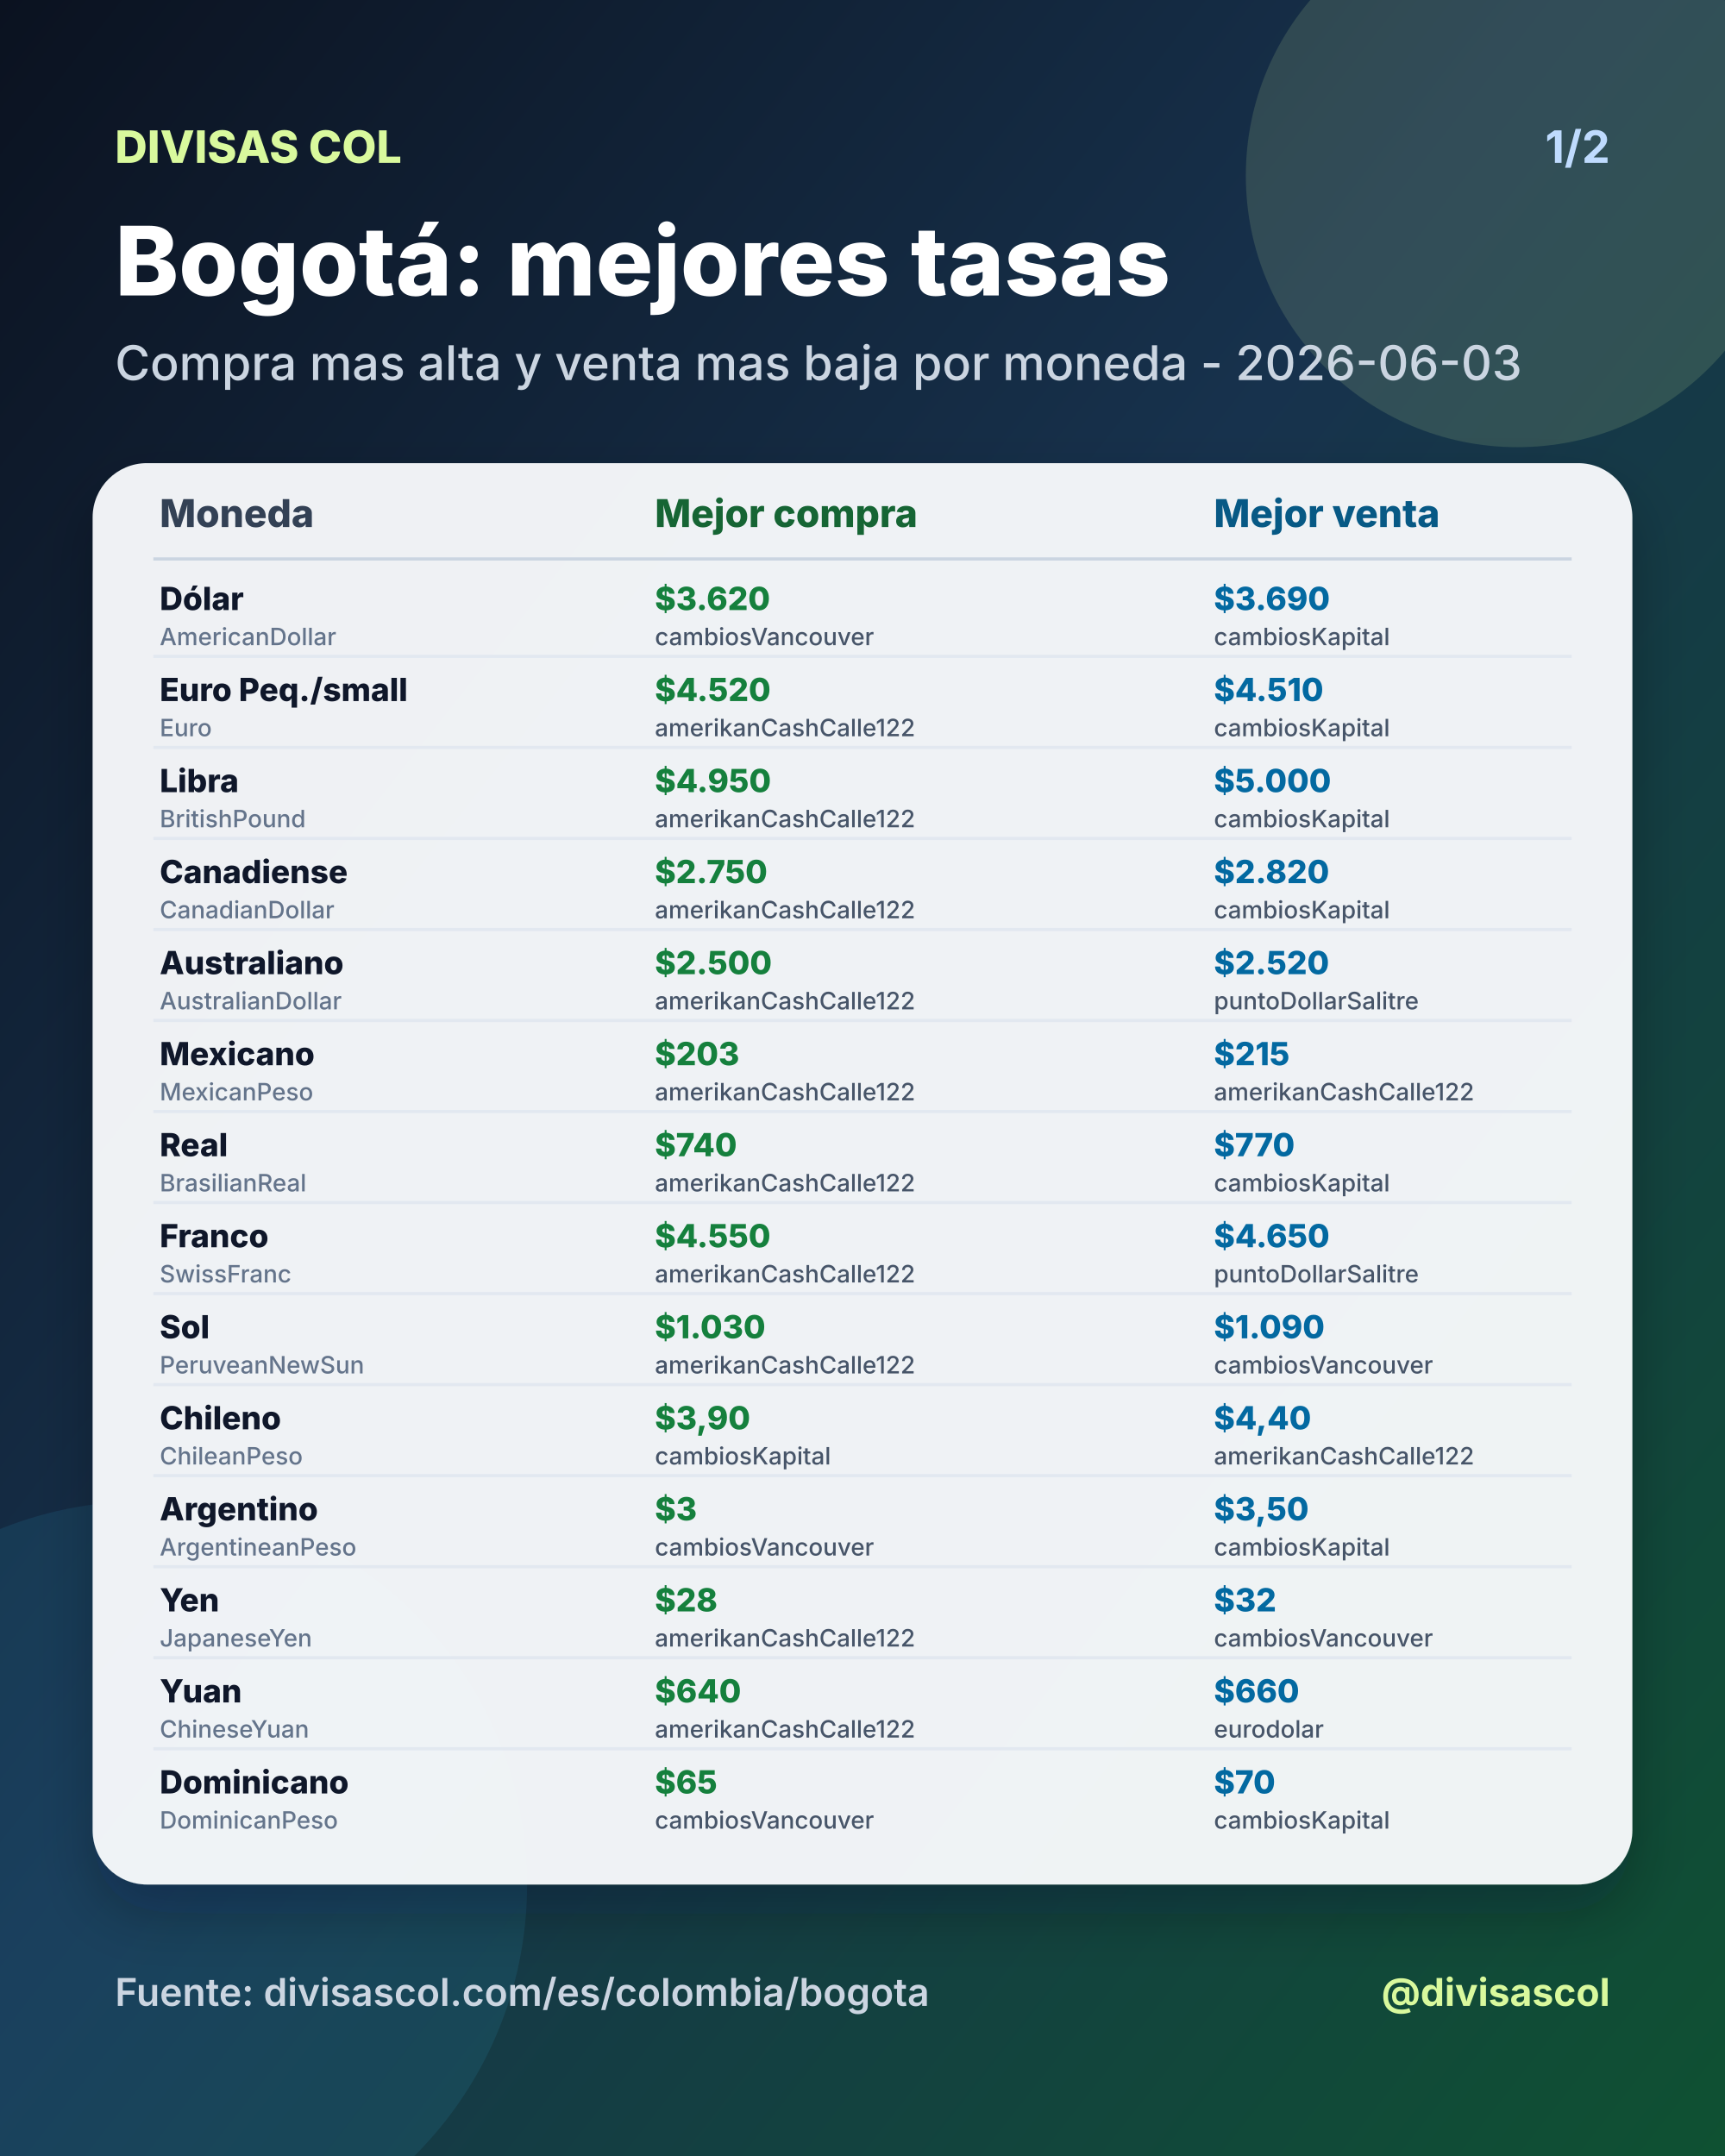
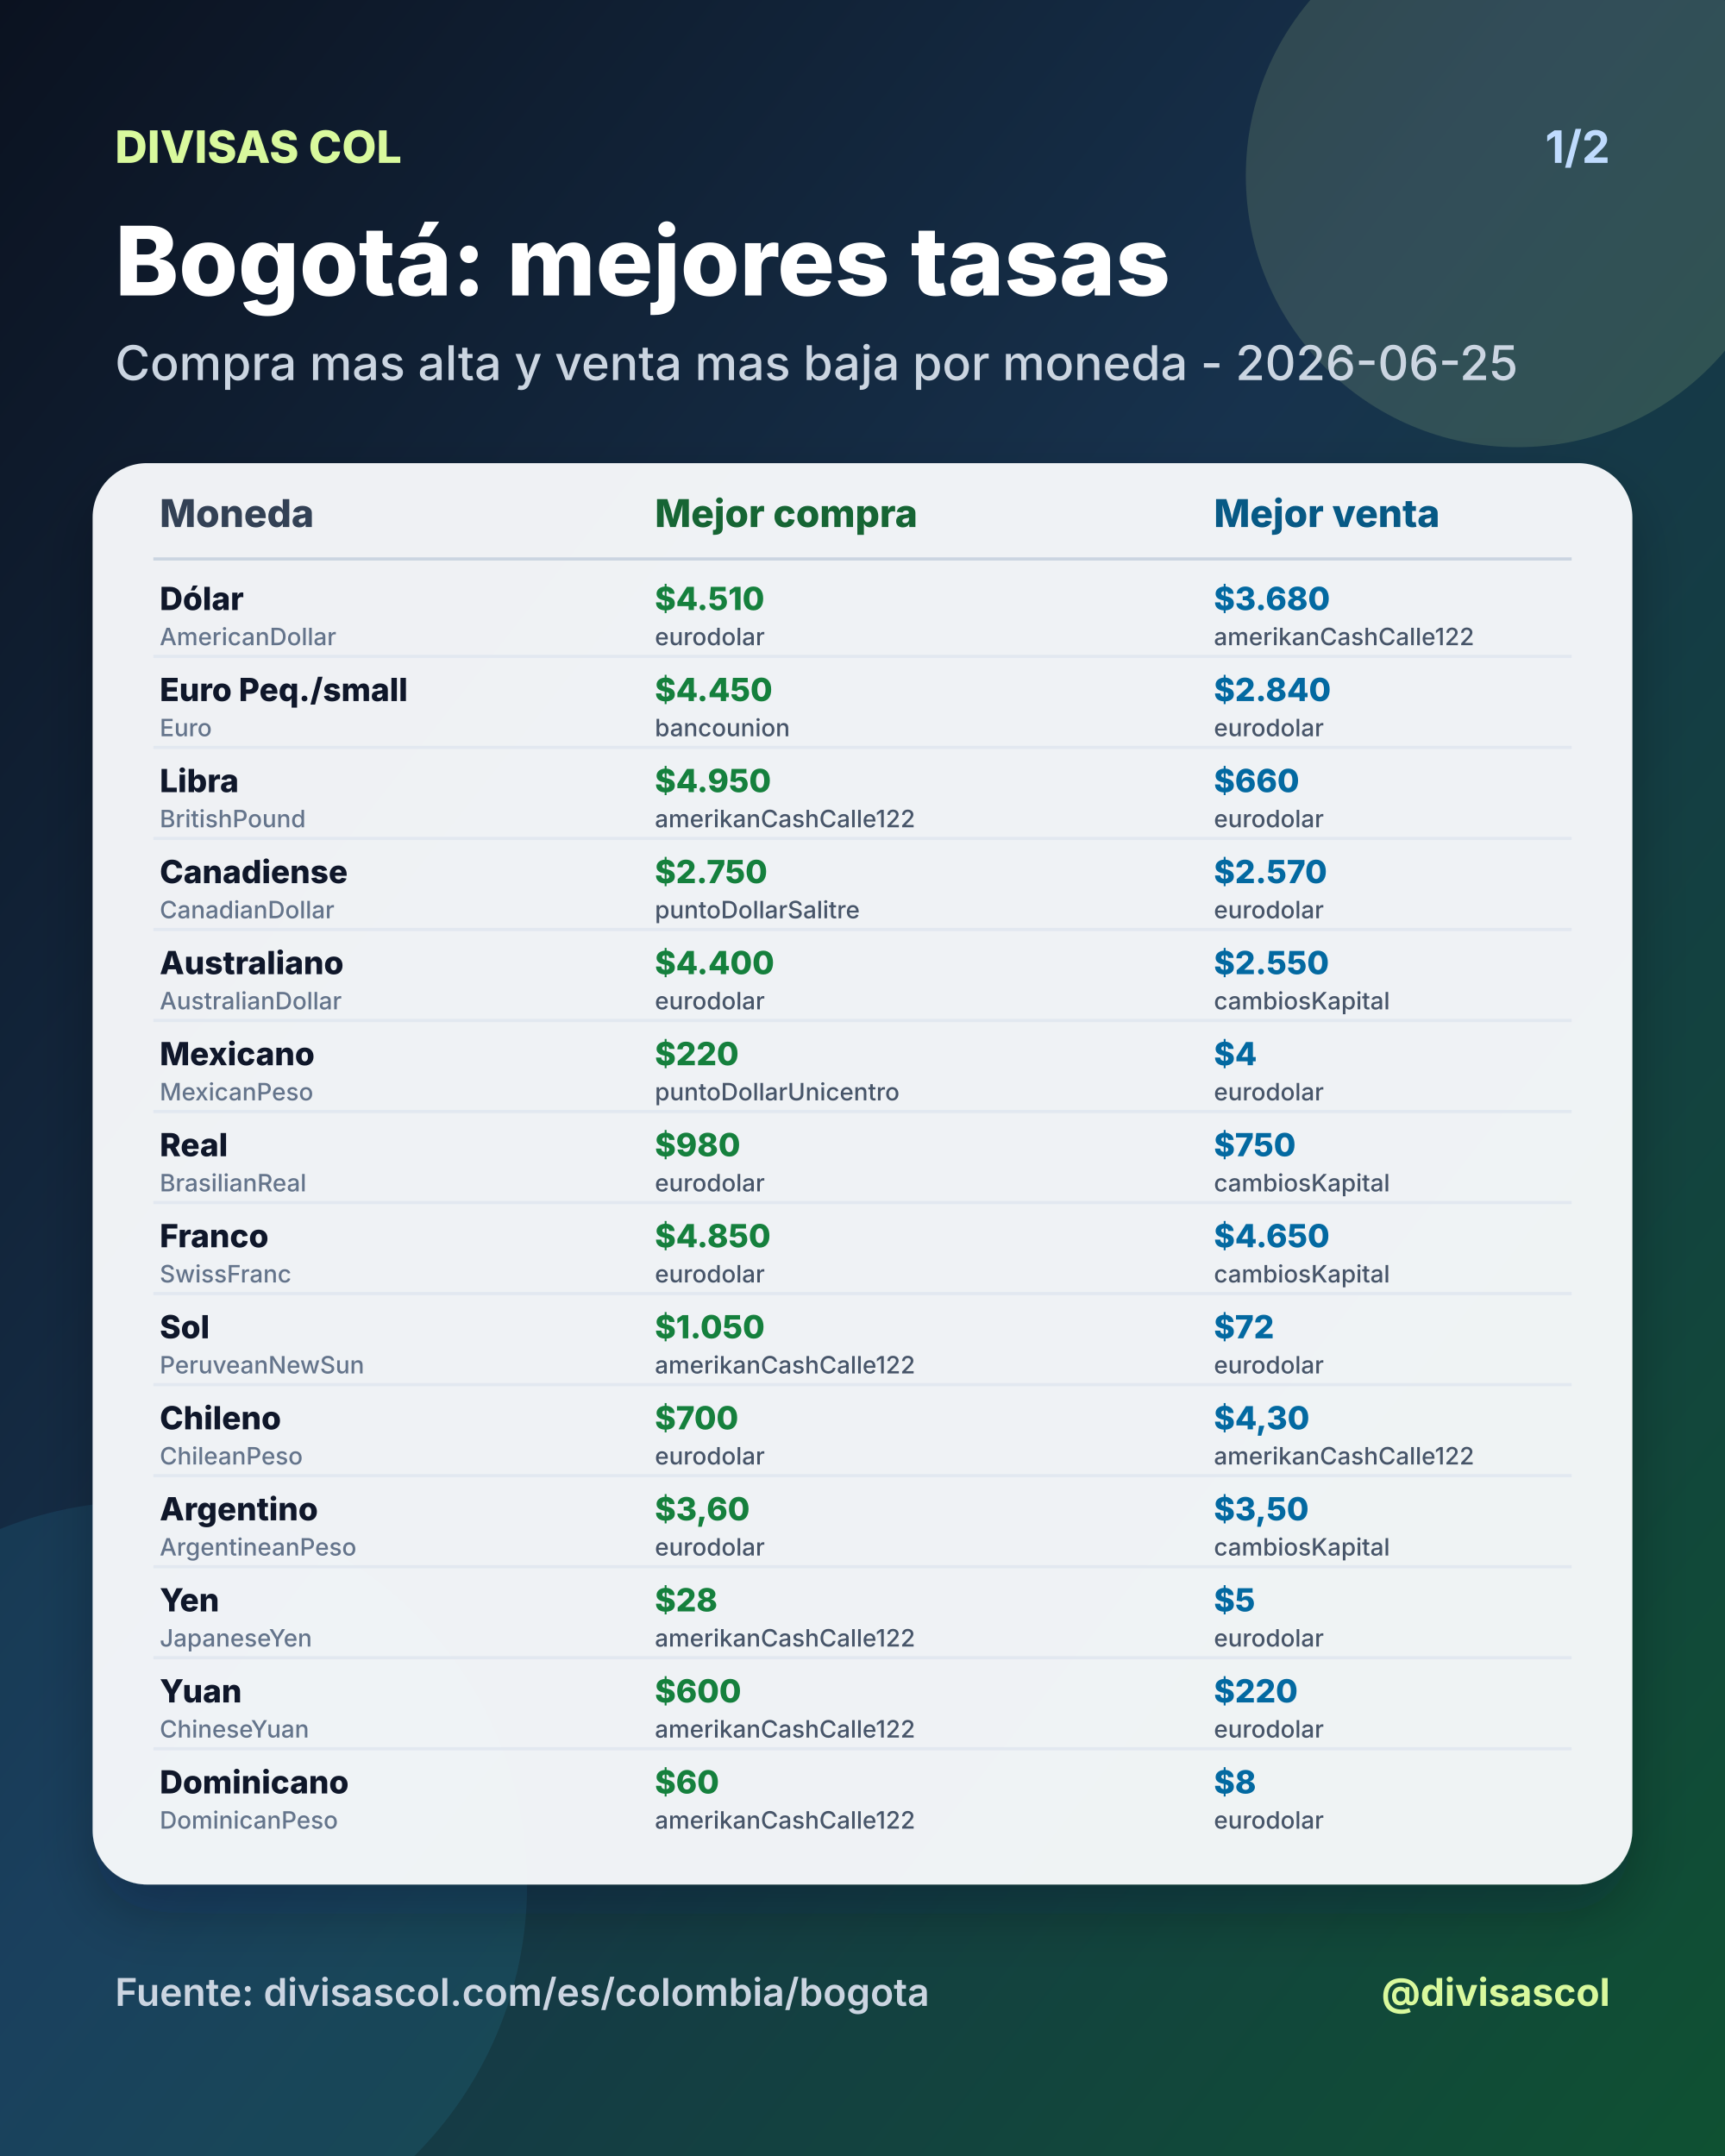
<svg xmlns="http://www.w3.org/2000/svg" width="1080" height="1350" viewBox="0 0 1080 1350">
  <defs>
    <linearGradient id="bg" x1="0" y1="0" x2="1" y2="1">
      <stop offset="0%" stop-color="#0b1220" />
      <stop offset="46%" stop-color="#17324d" />
      <stop offset="100%" stop-color="#0f5132" />
    </linearGradient>
    <filter id="shadow" x="-20%" y="-20%" width="140%" height="140%">
      <feDropShadow dx="0" dy="18" stdDeviation="18" flood-color="#020617" flood-opacity="0.28" />
    </filter>
  </defs>
  <rect width="1080" height="1350" fill="url(#bg)" />
  <circle cx="950" cy="110" r="170" fill="#d9f99d" opacity="0.14" />
  <circle cx="90" cy="1180" r="240" fill="#38bdf8" opacity="0.10" />
  <text x="72" y="102" fill="#d9f99d" font-size="28" font-family="Inter, Arial, sans-serif" font-weight="800" text-anchor="start">DIVISAS COL</text>
  <text x="1008" y="102" fill="#bfdbfe" font-size="28" font-family="Inter, Arial, sans-serif" font-weight="700" text-anchor="end">1/2</text>
  <text x="72" y="185" fill="#ffffff" font-size="60" font-family="Inter, Arial, sans-serif" font-weight="800" text-anchor="start">Bogotá: mejores tasas</text>
-   <text x="72" y="238" fill="#cbd5e1" font-size="30" font-family="Inter, Arial, sans-serif" font-weight="500" text-anchor="start">Compra mas alta y venta mas baja por moneda - 2026-06-03</text>
+   <text x="72" y="238" fill="#cbd5e1" font-size="30" font-family="Inter, Arial, sans-serif" font-weight="500" text-anchor="start">Compra mas alta y venta mas baja por moneda - 2026-06-25</text>
  <rect x="58" y="290" width="964" height="890" rx="34" fill="#f8fafc" opacity="0.96" filter="url(#shadow)" />
  <text x="100" y="330" fill="#334155" font-size="24" font-family="Inter, Arial, sans-serif" font-weight="800" text-anchor="start">Moneda</text>
  <text x="410" y="330" fill="#166534" font-size="24" font-family="Inter, Arial, sans-serif" font-weight="800" text-anchor="start">Mejor compra</text>
  <text x="760" y="330" fill="#075985" font-size="24" font-family="Inter, Arial, sans-serif" font-weight="800" text-anchor="start">Mejor venta</text>
  <line x1="96" y1="350" x2="984" y2="350" stroke="#cbd5e1" stroke-width="2" />
  <text x="100" y="382" fill="#0f172a" font-size="20" font-family="Inter, Arial, sans-serif" font-weight="800" text-anchor="start">Dólar</text>
  <text x="100" y="404" fill="#64748b" font-size="15" font-family="Inter, Arial, sans-serif" font-weight="500" text-anchor="start">AmericanDollar</text>
-   <text x="410" y="382" fill="#15803d" font-size="20" font-family="Inter, Arial, sans-serif" font-weight="800" text-anchor="start">$3.620</text>
-   <text x="410" y="404" fill="#475569" font-size="15" font-family="Inter, Arial, sans-serif" font-weight="500" text-anchor="start">cambiosVancouver</text>
-   <text x="760" y="382" fill="#0369a1" font-size="20" font-family="Inter, Arial, sans-serif" font-weight="800" text-anchor="start">$3.690</text>
-   <text x="760" y="404" fill="#475569" font-size="15" font-family="Inter, Arial, sans-serif" font-weight="500" text-anchor="start">cambiosKapital</text>
+   <text x="410" y="382" fill="#15803d" font-size="20" font-family="Inter, Arial, sans-serif" font-weight="800" text-anchor="start">$4.510</text>
+   <text x="410" y="404" fill="#475569" font-size="15" font-family="Inter, Arial, sans-serif" font-weight="500" text-anchor="start">eurodolar</text>
+   <text x="760" y="382" fill="#0369a1" font-size="20" font-family="Inter, Arial, sans-serif" font-weight="800" text-anchor="start">$3.680</text>
+   <text x="760" y="404" fill="#475569" font-size="15" font-family="Inter, Arial, sans-serif" font-weight="500" text-anchor="start">amerikanCashCalle122</text>
  <line x1="96" y1="411" x2="984" y2="411" stroke="#e2e8f0" stroke-width="2" />
  <text x="100" y="439" fill="#0f172a" font-size="20" font-family="Inter, Arial, sans-serif" font-weight="800" text-anchor="start">Euro Peq./small</text>
  <text x="100" y="461" fill="#64748b" font-size="15" font-family="Inter, Arial, sans-serif" font-weight="500" text-anchor="start">Euro</text>
-   <text x="410" y="439" fill="#15803d" font-size="20" font-family="Inter, Arial, sans-serif" font-weight="800" text-anchor="start">$4.520</text>
-   <text x="410" y="461" fill="#475569" font-size="15" font-family="Inter, Arial, sans-serif" font-weight="500" text-anchor="start">amerikanCashCalle122</text>
-   <text x="760" y="439" fill="#0369a1" font-size="20" font-family="Inter, Arial, sans-serif" font-weight="800" text-anchor="start">$4.510</text>
-   <text x="760" y="461" fill="#475569" font-size="15" font-family="Inter, Arial, sans-serif" font-weight="500" text-anchor="start">cambiosKapital</text>
+   <text x="410" y="439" fill="#15803d" font-size="20" font-family="Inter, Arial, sans-serif" font-weight="800" text-anchor="start">$4.450</text>
+   <text x="410" y="461" fill="#475569" font-size="15" font-family="Inter, Arial, sans-serif" font-weight="500" text-anchor="start">bancounion</text>
+   <text x="760" y="439" fill="#0369a1" font-size="20" font-family="Inter, Arial, sans-serif" font-weight="800" text-anchor="start">$2.840</text>
+   <text x="760" y="461" fill="#475569" font-size="15" font-family="Inter, Arial, sans-serif" font-weight="500" text-anchor="start">eurodolar</text>
  <line x1="96" y1="468" x2="984" y2="468" stroke="#e2e8f0" stroke-width="2" />
  <text x="100" y="496" fill="#0f172a" font-size="20" font-family="Inter, Arial, sans-serif" font-weight="800" text-anchor="start">Libra</text>
  <text x="100" y="518" fill="#64748b" font-size="15" font-family="Inter, Arial, sans-serif" font-weight="500" text-anchor="start">BritishPound</text>
  <text x="410" y="496" fill="#15803d" font-size="20" font-family="Inter, Arial, sans-serif" font-weight="800" text-anchor="start">$4.950</text>
  <text x="410" y="518" fill="#475569" font-size="15" font-family="Inter, Arial, sans-serif" font-weight="500" text-anchor="start">amerikanCashCalle122</text>
-   <text x="760" y="496" fill="#0369a1" font-size="20" font-family="Inter, Arial, sans-serif" font-weight="800" text-anchor="start">$5.000</text>
-   <text x="760" y="518" fill="#475569" font-size="15" font-family="Inter, Arial, sans-serif" font-weight="500" text-anchor="start">cambiosKapital</text>
+   <text x="760" y="496" fill="#0369a1" font-size="20" font-family="Inter, Arial, sans-serif" font-weight="800" text-anchor="start">$660</text>
+   <text x="760" y="518" fill="#475569" font-size="15" font-family="Inter, Arial, sans-serif" font-weight="500" text-anchor="start">eurodolar</text>
  <line x1="96" y1="525" x2="984" y2="525" stroke="#e2e8f0" stroke-width="2" />
  <text x="100" y="553" fill="#0f172a" font-size="20" font-family="Inter, Arial, sans-serif" font-weight="800" text-anchor="start">Canadiense</text>
  <text x="100" y="575" fill="#64748b" font-size="15" font-family="Inter, Arial, sans-serif" font-weight="500" text-anchor="start">CanadianDollar</text>
  <text x="410" y="553" fill="#15803d" font-size="20" font-family="Inter, Arial, sans-serif" font-weight="800" text-anchor="start">$2.750</text>
-   <text x="410" y="575" fill="#475569" font-size="15" font-family="Inter, Arial, sans-serif" font-weight="500" text-anchor="start">amerikanCashCalle122</text>
-   <text x="760" y="553" fill="#0369a1" font-size="20" font-family="Inter, Arial, sans-serif" font-weight="800" text-anchor="start">$2.820</text>
-   <text x="760" y="575" fill="#475569" font-size="15" font-family="Inter, Arial, sans-serif" font-weight="500" text-anchor="start">cambiosKapital</text>
+   <text x="410" y="575" fill="#475569" font-size="15" font-family="Inter, Arial, sans-serif" font-weight="500" text-anchor="start">puntoDollarSalitre</text>
+   <text x="760" y="553" fill="#0369a1" font-size="20" font-family="Inter, Arial, sans-serif" font-weight="800" text-anchor="start">$2.570</text>
+   <text x="760" y="575" fill="#475569" font-size="15" font-family="Inter, Arial, sans-serif" font-weight="500" text-anchor="start">eurodolar</text>
  <line x1="96" y1="582" x2="984" y2="582" stroke="#e2e8f0" stroke-width="2" />
  <text x="100" y="610" fill="#0f172a" font-size="20" font-family="Inter, Arial, sans-serif" font-weight="800" text-anchor="start">Australiano</text>
  <text x="100" y="632" fill="#64748b" font-size="15" font-family="Inter, Arial, sans-serif" font-weight="500" text-anchor="start">AustralianDollar</text>
-   <text x="410" y="610" fill="#15803d" font-size="20" font-family="Inter, Arial, sans-serif" font-weight="800" text-anchor="start">$2.500</text>
-   <text x="410" y="632" fill="#475569" font-size="15" font-family="Inter, Arial, sans-serif" font-weight="500" text-anchor="start">amerikanCashCalle122</text>
-   <text x="760" y="610" fill="#0369a1" font-size="20" font-family="Inter, Arial, sans-serif" font-weight="800" text-anchor="start">$2.520</text>
-   <text x="760" y="632" fill="#475569" font-size="15" font-family="Inter, Arial, sans-serif" font-weight="500" text-anchor="start">puntoDollarSalitre</text>
+   <text x="410" y="610" fill="#15803d" font-size="20" font-family="Inter, Arial, sans-serif" font-weight="800" text-anchor="start">$4.400</text>
+   <text x="410" y="632" fill="#475569" font-size="15" font-family="Inter, Arial, sans-serif" font-weight="500" text-anchor="start">eurodolar</text>
+   <text x="760" y="610" fill="#0369a1" font-size="20" font-family="Inter, Arial, sans-serif" font-weight="800" text-anchor="start">$2.550</text>
+   <text x="760" y="632" fill="#475569" font-size="15" font-family="Inter, Arial, sans-serif" font-weight="500" text-anchor="start">cambiosKapital</text>
  <line x1="96" y1="639" x2="984" y2="639" stroke="#e2e8f0" stroke-width="2" />
  <text x="100" y="667" fill="#0f172a" font-size="20" font-family="Inter, Arial, sans-serif" font-weight="800" text-anchor="start">Mexicano</text>
  <text x="100" y="689" fill="#64748b" font-size="15" font-family="Inter, Arial, sans-serif" font-weight="500" text-anchor="start">MexicanPeso</text>
-   <text x="410" y="667" fill="#15803d" font-size="20" font-family="Inter, Arial, sans-serif" font-weight="800" text-anchor="start">$203</text>
-   <text x="410" y="689" fill="#475569" font-size="15" font-family="Inter, Arial, sans-serif" font-weight="500" text-anchor="start">amerikanCashCalle122</text>
-   <text x="760" y="667" fill="#0369a1" font-size="20" font-family="Inter, Arial, sans-serif" font-weight="800" text-anchor="start">$215</text>
-   <text x="760" y="689" fill="#475569" font-size="15" font-family="Inter, Arial, sans-serif" font-weight="500" text-anchor="start">amerikanCashCalle122</text>
+   <text x="410" y="667" fill="#15803d" font-size="20" font-family="Inter, Arial, sans-serif" font-weight="800" text-anchor="start">$220</text>
+   <text x="410" y="689" fill="#475569" font-size="15" font-family="Inter, Arial, sans-serif" font-weight="500" text-anchor="start">puntoDollarUnicentro</text>
+   <text x="760" y="667" fill="#0369a1" font-size="20" font-family="Inter, Arial, sans-serif" font-weight="800" text-anchor="start">$4</text>
+   <text x="760" y="689" fill="#475569" font-size="15" font-family="Inter, Arial, sans-serif" font-weight="500" text-anchor="start">eurodolar</text>
  <line x1="96" y1="696" x2="984" y2="696" stroke="#e2e8f0" stroke-width="2" />
  <text x="100" y="724" fill="#0f172a" font-size="20" font-family="Inter, Arial, sans-serif" font-weight="800" text-anchor="start">Real</text>
  <text x="100" y="746" fill="#64748b" font-size="15" font-family="Inter, Arial, sans-serif" font-weight="500" text-anchor="start">BrasilianReal</text>
-   <text x="410" y="724" fill="#15803d" font-size="20" font-family="Inter, Arial, sans-serif" font-weight="800" text-anchor="start">$740</text>
-   <text x="410" y="746" fill="#475569" font-size="15" font-family="Inter, Arial, sans-serif" font-weight="500" text-anchor="start">amerikanCashCalle122</text>
-   <text x="760" y="724" fill="#0369a1" font-size="20" font-family="Inter, Arial, sans-serif" font-weight="800" text-anchor="start">$770</text>
+   <text x="410" y="724" fill="#15803d" font-size="20" font-family="Inter, Arial, sans-serif" font-weight="800" text-anchor="start">$980</text>
+   <text x="410" y="746" fill="#475569" font-size="15" font-family="Inter, Arial, sans-serif" font-weight="500" text-anchor="start">eurodolar</text>
+   <text x="760" y="724" fill="#0369a1" font-size="20" font-family="Inter, Arial, sans-serif" font-weight="800" text-anchor="start">$750</text>
  <text x="760" y="746" fill="#475569" font-size="15" font-family="Inter, Arial, sans-serif" font-weight="500" text-anchor="start">cambiosKapital</text>
  <line x1="96" y1="753" x2="984" y2="753" stroke="#e2e8f0" stroke-width="2" />
  <text x="100" y="781" fill="#0f172a" font-size="20" font-family="Inter, Arial, sans-serif" font-weight="800" text-anchor="start">Franco</text>
  <text x="100" y="803" fill="#64748b" font-size="15" font-family="Inter, Arial, sans-serif" font-weight="500" text-anchor="start">SwissFranc</text>
-   <text x="410" y="781" fill="#15803d" font-size="20" font-family="Inter, Arial, sans-serif" font-weight="800" text-anchor="start">$4.550</text>
-   <text x="410" y="803" fill="#475569" font-size="15" font-family="Inter, Arial, sans-serif" font-weight="500" text-anchor="start">amerikanCashCalle122</text>
+   <text x="410" y="781" fill="#15803d" font-size="20" font-family="Inter, Arial, sans-serif" font-weight="800" text-anchor="start">$4.850</text>
+   <text x="410" y="803" fill="#475569" font-size="15" font-family="Inter, Arial, sans-serif" font-weight="500" text-anchor="start">eurodolar</text>
  <text x="760" y="781" fill="#0369a1" font-size="20" font-family="Inter, Arial, sans-serif" font-weight="800" text-anchor="start">$4.650</text>
-   <text x="760" y="803" fill="#475569" font-size="15" font-family="Inter, Arial, sans-serif" font-weight="500" text-anchor="start">puntoDollarSalitre</text>
+   <text x="760" y="803" fill="#475569" font-size="15" font-family="Inter, Arial, sans-serif" font-weight="500" text-anchor="start">cambiosKapital</text>
  <line x1="96" y1="810" x2="984" y2="810" stroke="#e2e8f0" stroke-width="2" />
  <text x="100" y="838" fill="#0f172a" font-size="20" font-family="Inter, Arial, sans-serif" font-weight="800" text-anchor="start">Sol</text>
  <text x="100" y="860" fill="#64748b" font-size="15" font-family="Inter, Arial, sans-serif" font-weight="500" text-anchor="start">PeruveanNewSun</text>
-   <text x="410" y="838" fill="#15803d" font-size="20" font-family="Inter, Arial, sans-serif" font-weight="800" text-anchor="start">$1.030</text>
+   <text x="410" y="838" fill="#15803d" font-size="20" font-family="Inter, Arial, sans-serif" font-weight="800" text-anchor="start">$1.050</text>
  <text x="410" y="860" fill="#475569" font-size="15" font-family="Inter, Arial, sans-serif" font-weight="500" text-anchor="start">amerikanCashCalle122</text>
-   <text x="760" y="838" fill="#0369a1" font-size="20" font-family="Inter, Arial, sans-serif" font-weight="800" text-anchor="start">$1.090</text>
-   <text x="760" y="860" fill="#475569" font-size="15" font-family="Inter, Arial, sans-serif" font-weight="500" text-anchor="start">cambiosVancouver</text>
+   <text x="760" y="838" fill="#0369a1" font-size="20" font-family="Inter, Arial, sans-serif" font-weight="800" text-anchor="start">$72</text>
+   <text x="760" y="860" fill="#475569" font-size="15" font-family="Inter, Arial, sans-serif" font-weight="500" text-anchor="start">eurodolar</text>
  <line x1="96" y1="867" x2="984" y2="867" stroke="#e2e8f0" stroke-width="2" />
  <text x="100" y="895" fill="#0f172a" font-size="20" font-family="Inter, Arial, sans-serif" font-weight="800" text-anchor="start">Chileno</text>
  <text x="100" y="917" fill="#64748b" font-size="15" font-family="Inter, Arial, sans-serif" font-weight="500" text-anchor="start">ChileanPeso</text>
-   <text x="410" y="895" fill="#15803d" font-size="20" font-family="Inter, Arial, sans-serif" font-weight="800" text-anchor="start">$3,90</text>
-   <text x="410" y="917" fill="#475569" font-size="15" font-family="Inter, Arial, sans-serif" font-weight="500" text-anchor="start">cambiosKapital</text>
-   <text x="760" y="895" fill="#0369a1" font-size="20" font-family="Inter, Arial, sans-serif" font-weight="800" text-anchor="start">$4,40</text>
+   <text x="410" y="895" fill="#15803d" font-size="20" font-family="Inter, Arial, sans-serif" font-weight="800" text-anchor="start">$700</text>
+   <text x="410" y="917" fill="#475569" font-size="15" font-family="Inter, Arial, sans-serif" font-weight="500" text-anchor="start">eurodolar</text>
+   <text x="760" y="895" fill="#0369a1" font-size="20" font-family="Inter, Arial, sans-serif" font-weight="800" text-anchor="start">$4,30</text>
  <text x="760" y="917" fill="#475569" font-size="15" font-family="Inter, Arial, sans-serif" font-weight="500" text-anchor="start">amerikanCashCalle122</text>
  <line x1="96" y1="924" x2="984" y2="924" stroke="#e2e8f0" stroke-width="2" />
  <text x="100" y="952" fill="#0f172a" font-size="20" font-family="Inter, Arial, sans-serif" font-weight="800" text-anchor="start">Argentino</text>
  <text x="100" y="974" fill="#64748b" font-size="15" font-family="Inter, Arial, sans-serif" font-weight="500" text-anchor="start">ArgentineanPeso</text>
-   <text x="410" y="952" fill="#15803d" font-size="20" font-family="Inter, Arial, sans-serif" font-weight="800" text-anchor="start">$3</text>
-   <text x="410" y="974" fill="#475569" font-size="15" font-family="Inter, Arial, sans-serif" font-weight="500" text-anchor="start">cambiosVancouver</text>
+   <text x="410" y="952" fill="#15803d" font-size="20" font-family="Inter, Arial, sans-serif" font-weight="800" text-anchor="start">$3,60</text>
+   <text x="410" y="974" fill="#475569" font-size="15" font-family="Inter, Arial, sans-serif" font-weight="500" text-anchor="start">eurodolar</text>
  <text x="760" y="952" fill="#0369a1" font-size="20" font-family="Inter, Arial, sans-serif" font-weight="800" text-anchor="start">$3,50</text>
  <text x="760" y="974" fill="#475569" font-size="15" font-family="Inter, Arial, sans-serif" font-weight="500" text-anchor="start">cambiosKapital</text>
  <line x1="96" y1="981" x2="984" y2="981" stroke="#e2e8f0" stroke-width="2" />
  <text x="100" y="1009" fill="#0f172a" font-size="20" font-family="Inter, Arial, sans-serif" font-weight="800" text-anchor="start">Yen</text>
  <text x="100" y="1031" fill="#64748b" font-size="15" font-family="Inter, Arial, sans-serif" font-weight="500" text-anchor="start">JapaneseYen</text>
  <text x="410" y="1009" fill="#15803d" font-size="20" font-family="Inter, Arial, sans-serif" font-weight="800" text-anchor="start">$28</text>
  <text x="410" y="1031" fill="#475569" font-size="15" font-family="Inter, Arial, sans-serif" font-weight="500" text-anchor="start">amerikanCashCalle122</text>
-   <text x="760" y="1009" fill="#0369a1" font-size="20" font-family="Inter, Arial, sans-serif" font-weight="800" text-anchor="start">$32</text>
-   <text x="760" y="1031" fill="#475569" font-size="15" font-family="Inter, Arial, sans-serif" font-weight="500" text-anchor="start">cambiosVancouver</text>
+   <text x="760" y="1009" fill="#0369a1" font-size="20" font-family="Inter, Arial, sans-serif" font-weight="800" text-anchor="start">$5</text>
+   <text x="760" y="1031" fill="#475569" font-size="15" font-family="Inter, Arial, sans-serif" font-weight="500" text-anchor="start">eurodolar</text>
  <line x1="96" y1="1038" x2="984" y2="1038" stroke="#e2e8f0" stroke-width="2" />
  <text x="100" y="1066" fill="#0f172a" font-size="20" font-family="Inter, Arial, sans-serif" font-weight="800" text-anchor="start">Yuan</text>
  <text x="100" y="1088" fill="#64748b" font-size="15" font-family="Inter, Arial, sans-serif" font-weight="500" text-anchor="start">ChineseYuan</text>
-   <text x="410" y="1066" fill="#15803d" font-size="20" font-family="Inter, Arial, sans-serif" font-weight="800" text-anchor="start">$640</text>
+   <text x="410" y="1066" fill="#15803d" font-size="20" font-family="Inter, Arial, sans-serif" font-weight="800" text-anchor="start">$600</text>
  <text x="410" y="1088" fill="#475569" font-size="15" font-family="Inter, Arial, sans-serif" font-weight="500" text-anchor="start">amerikanCashCalle122</text>
-   <text x="760" y="1066" fill="#0369a1" font-size="20" font-family="Inter, Arial, sans-serif" font-weight="800" text-anchor="start">$660</text>
+   <text x="760" y="1066" fill="#0369a1" font-size="20" font-family="Inter, Arial, sans-serif" font-weight="800" text-anchor="start">$220</text>
  <text x="760" y="1088" fill="#475569" font-size="15" font-family="Inter, Arial, sans-serif" font-weight="500" text-anchor="start">eurodolar</text>
  <line x1="96" y1="1095" x2="984" y2="1095" stroke="#e2e8f0" stroke-width="2" />
  <text x="100" y="1123" fill="#0f172a" font-size="20" font-family="Inter, Arial, sans-serif" font-weight="800" text-anchor="start">Dominicano</text>
  <text x="100" y="1145" fill="#64748b" font-size="15" font-family="Inter, Arial, sans-serif" font-weight="500" text-anchor="start">DominicanPeso</text>
-   <text x="410" y="1123" fill="#15803d" font-size="20" font-family="Inter, Arial, sans-serif" font-weight="800" text-anchor="start">$65</text>
-   <text x="410" y="1145" fill="#475569" font-size="15" font-family="Inter, Arial, sans-serif" font-weight="500" text-anchor="start">cambiosVancouver</text>
-   <text x="760" y="1123" fill="#0369a1" font-size="20" font-family="Inter, Arial, sans-serif" font-weight="800" text-anchor="start">$70</text>
-   <text x="760" y="1145" fill="#475569" font-size="15" font-family="Inter, Arial, sans-serif" font-weight="500" text-anchor="start">cambiosKapital</text>
+   <text x="410" y="1123" fill="#15803d" font-size="20" font-family="Inter, Arial, sans-serif" font-weight="800" text-anchor="start">$60</text>
+   <text x="410" y="1145" fill="#475569" font-size="15" font-family="Inter, Arial, sans-serif" font-weight="500" text-anchor="start">amerikanCashCalle122</text>
+   <text x="760" y="1123" fill="#0369a1" font-size="20" font-family="Inter, Arial, sans-serif" font-weight="800" text-anchor="start">$8</text>
+   <text x="760" y="1145" fill="#475569" font-size="15" font-family="Inter, Arial, sans-serif" font-weight="500" text-anchor="start">eurodolar</text>
  <text x="72" y="1256" fill="#cbd5e1" font-size="24" font-family="Inter, Arial, sans-serif" font-weight="600" text-anchor="start">Fuente: divisascol.com/es/colombia/bogota</text>
  <text x="1008" y="1256" fill="#d9f99d" font-size="24" font-family="Inter, Arial, sans-serif" font-weight="700" text-anchor="end">@divisascol</text>
</svg>
